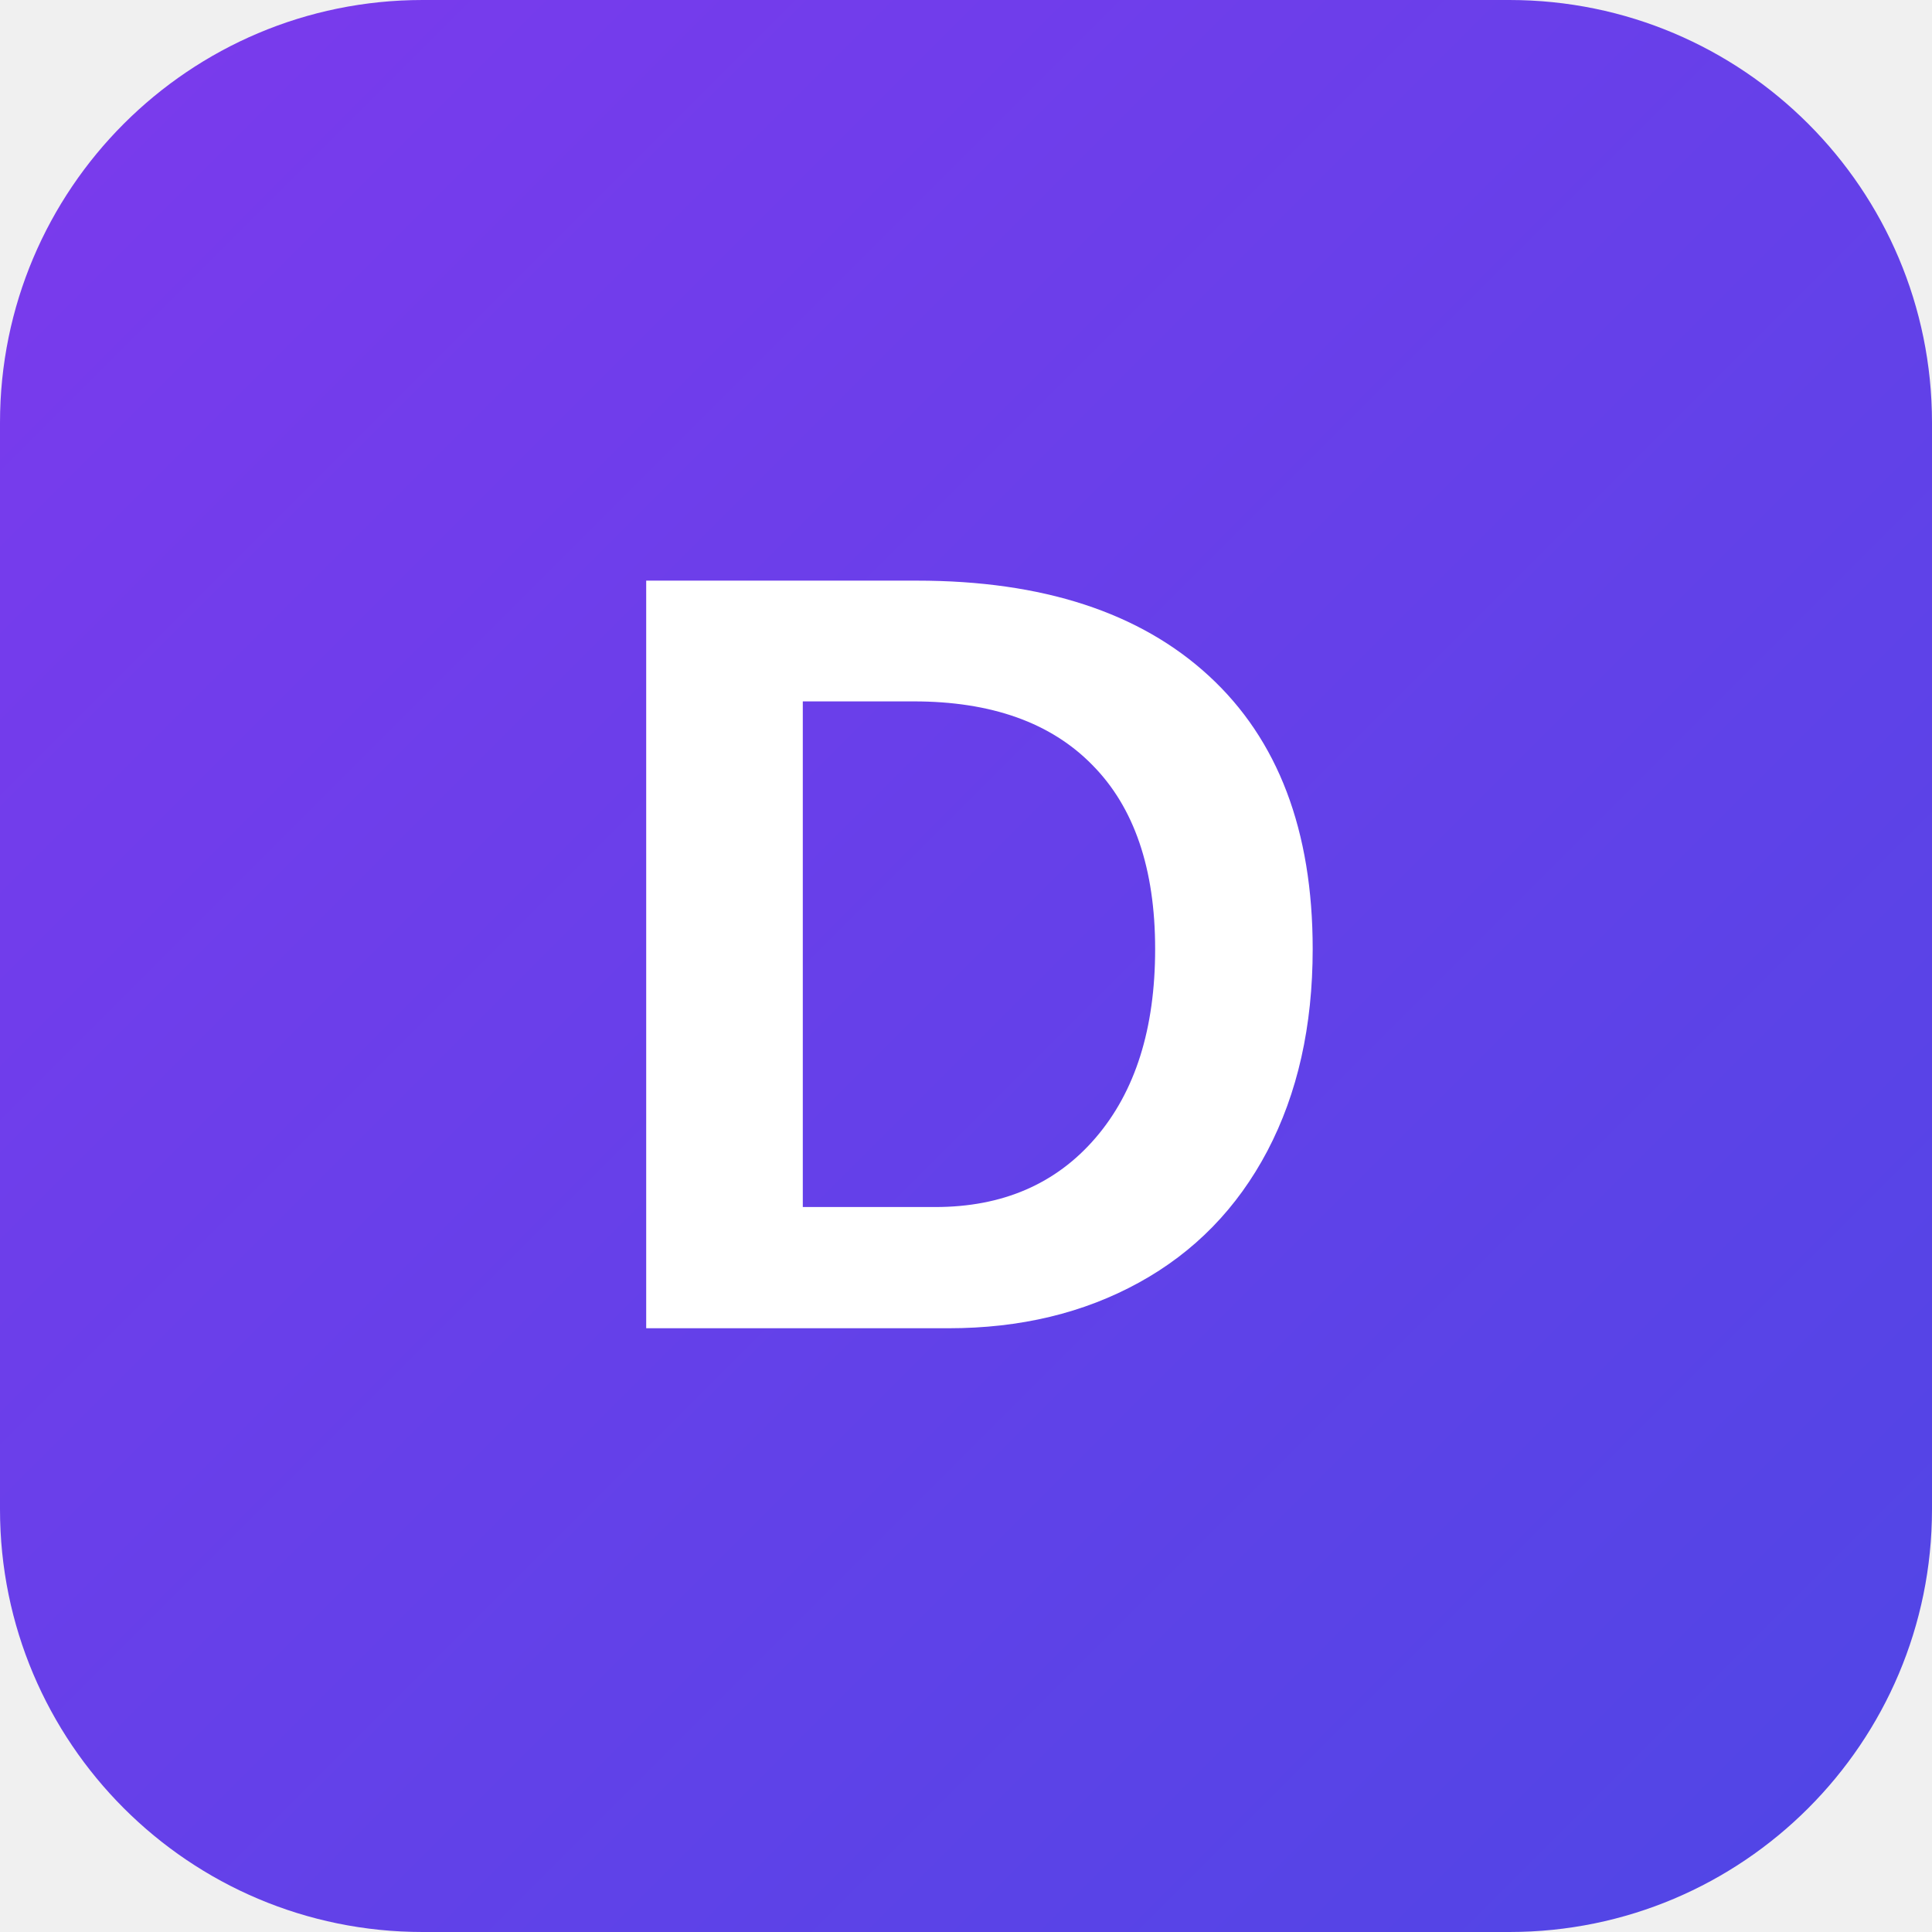
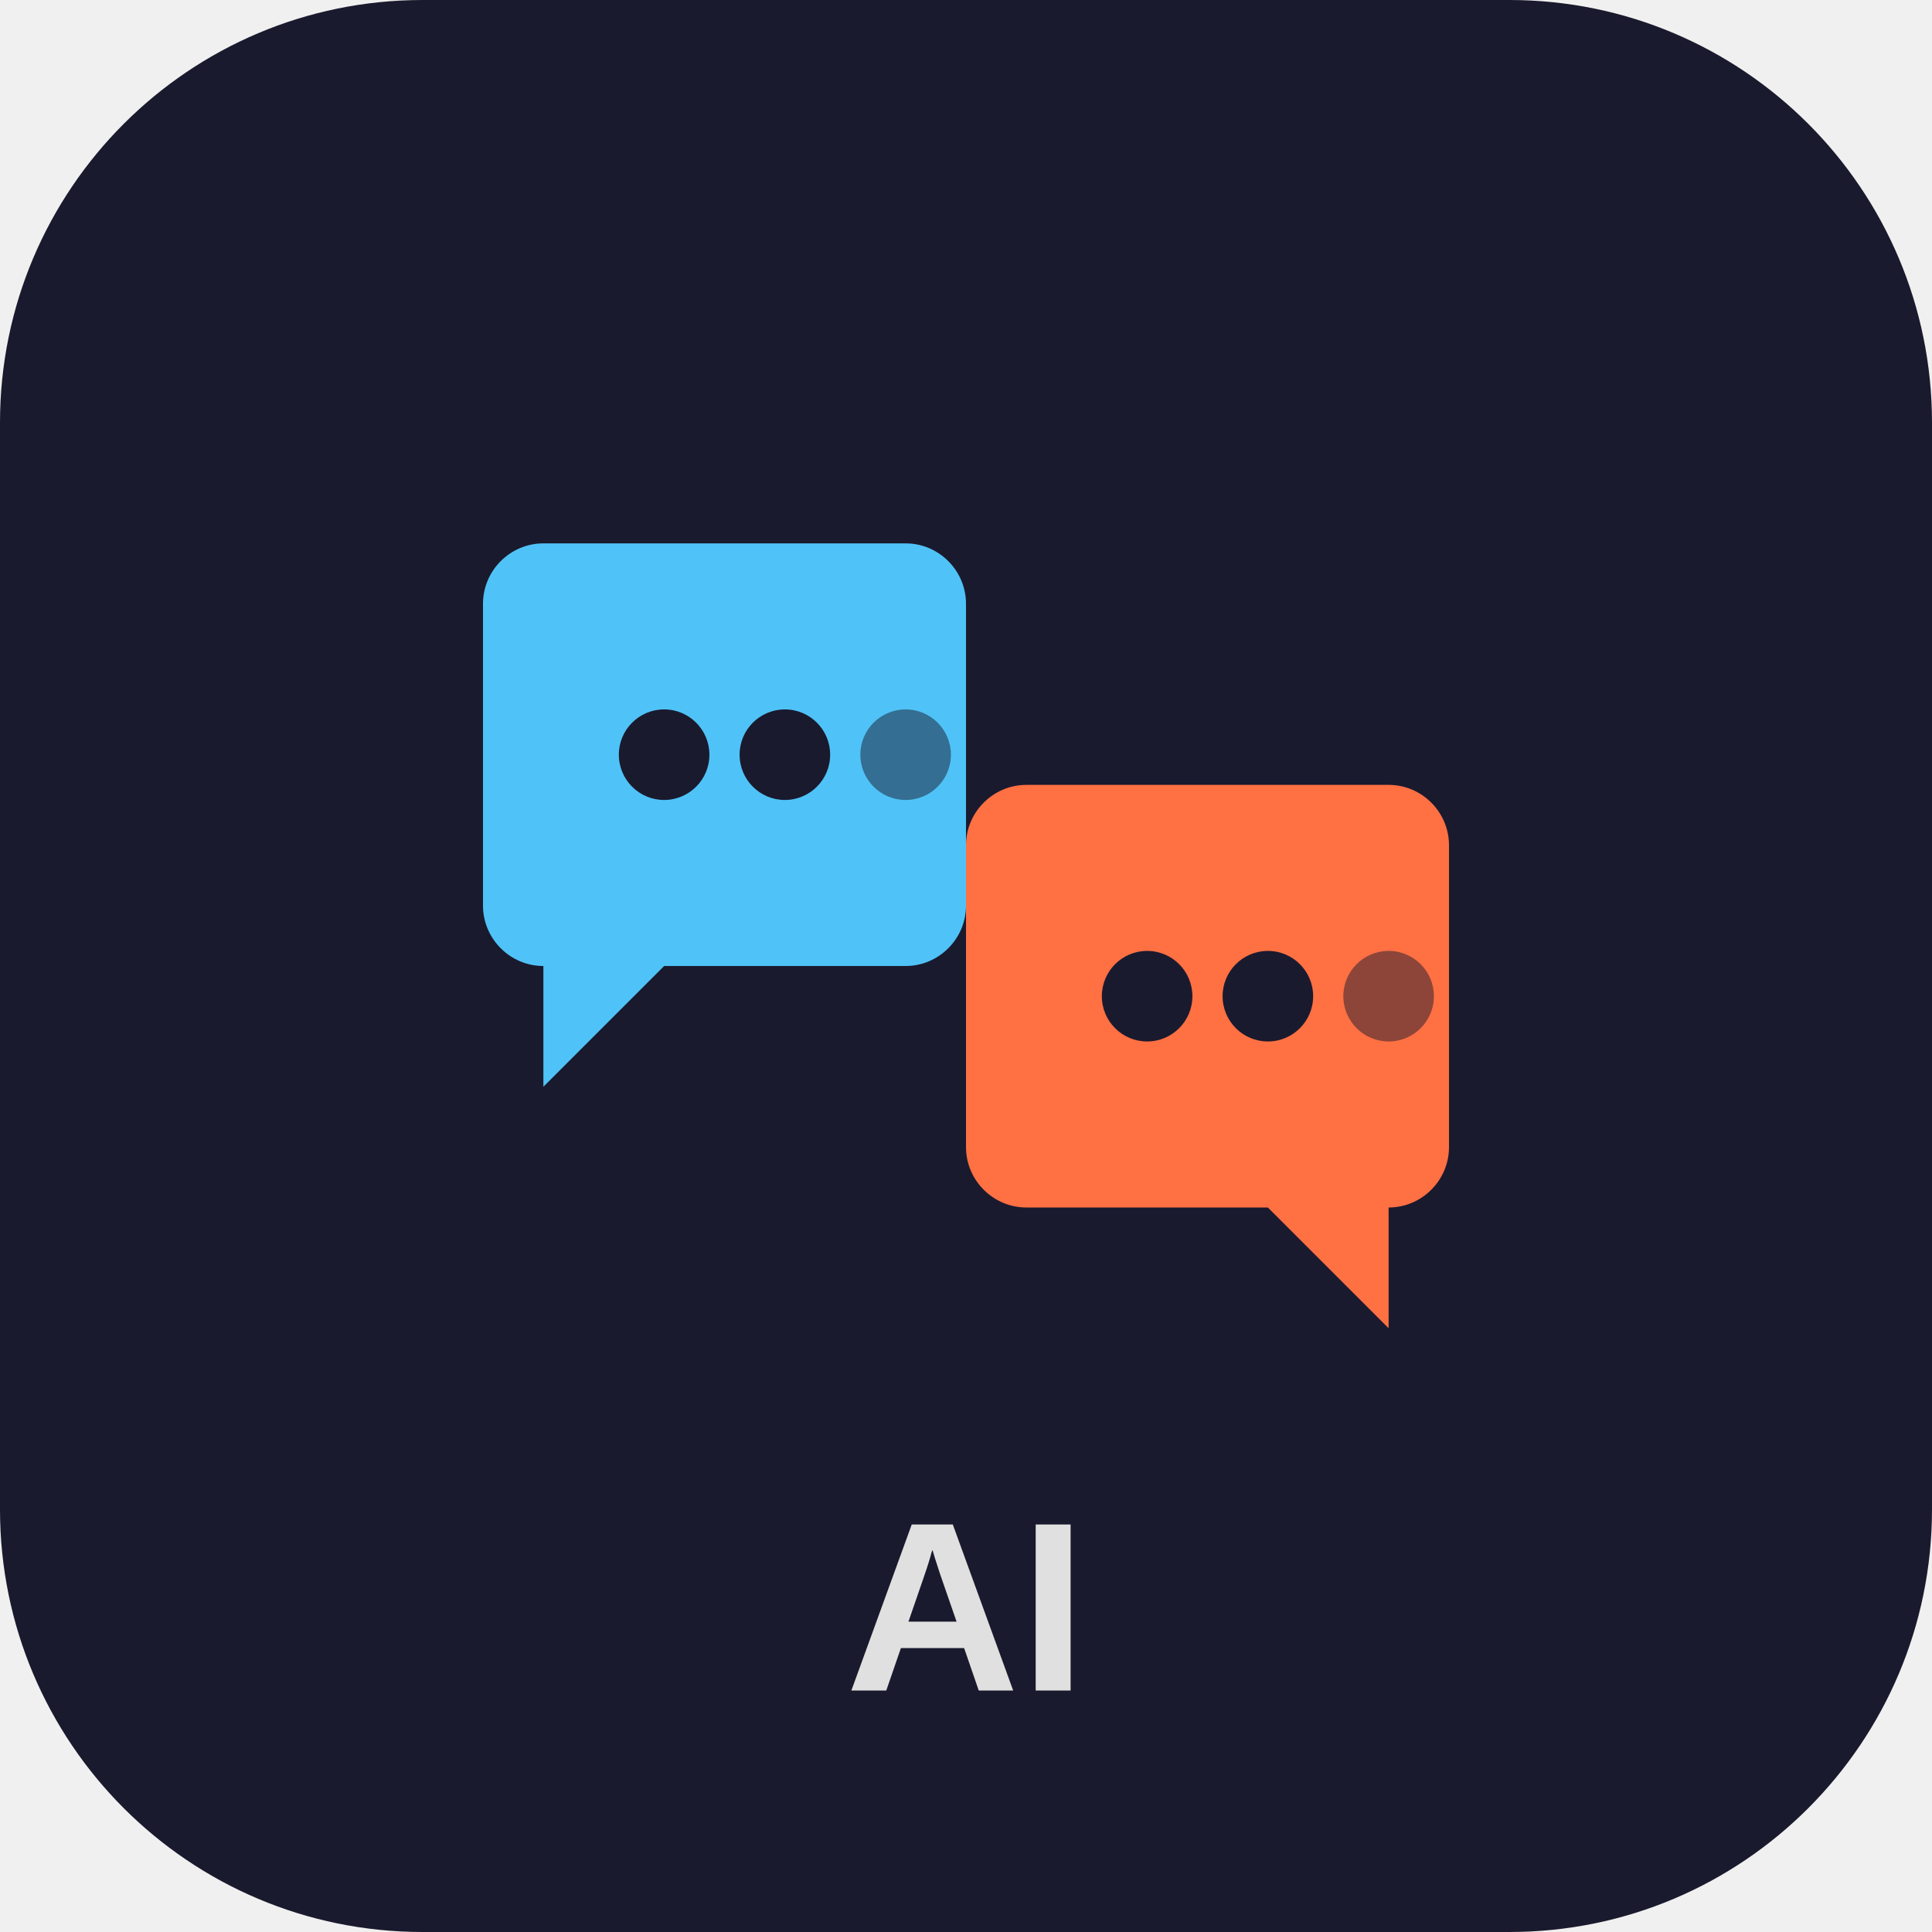
- <svg xmlns="http://www.w3.org/2000/svg" viewBox="0 0 64 64">
-   <defs>
-     <linearGradient id="bg" x1="0%" y1="0%" x2="100%" y2="100%">
-       <stop offset="0%" style="stop-color:#7c3aed" />
-       <stop offset="100%" style="stop-color:#4f46e5" />
-     </linearGradient>
-   </defs>
-   <rect width="64" height="64" rx="14" fill="url(#bg)" />
-   <text x="32" y="44" font-family="Arial, sans-serif" font-size="36" font-weight="bold" fill="white" text-anchor="middle">D</text>
+ <svg xmlns="http://www.w3.org/2000/svg" viewBox="0 0 64 64" fill="none">
+   <rect width="64" height="64" rx="14" fill="#1a1a2e" />
+   <path d="M16 20C16 18.9 16.9 18 18 18H30C31.1 18 32 18.9 32 20V30C32 31.1 31.1 32 30 32H22L18 36V32H18C16.9 32 16 31.1 16 30V20Z" fill="#4FC3F7" />
+   <path d="M48 28C48 26.9 47.1 26 46 26H34C32.9 26 32 26.9 32 28V38C32 39.1 32.9 40 34 40H42L46 44V40H46C47.1 40 48 39.1 48 38V28Z" fill="#FF7043" />
+   <circle cx="22" cy="25" r="1.5" fill="#1a1a2e" />
+   <circle cx="26" cy="25" r="1.5" fill="#1a1a2e" />
+   <circle cx="30" cy="25" r="1.5" fill="#1a1a2e" opacity="0.5" />
+   <circle cx="38" cy="33" r="1.5" fill="#1a1a2e" />
+   <circle cx="42" cy="33" r="1.5" fill="#1a1a2e" />
+   <circle cx="46" cy="33" r="1.5" fill="#1a1a2e" opacity="0.5" />
+   <text x="32" y="56" text-anchor="middle" font-family="Arial, sans-serif" font-size="8" font-weight="bold" fill="#E0E0E0">AI</text>
</svg>
